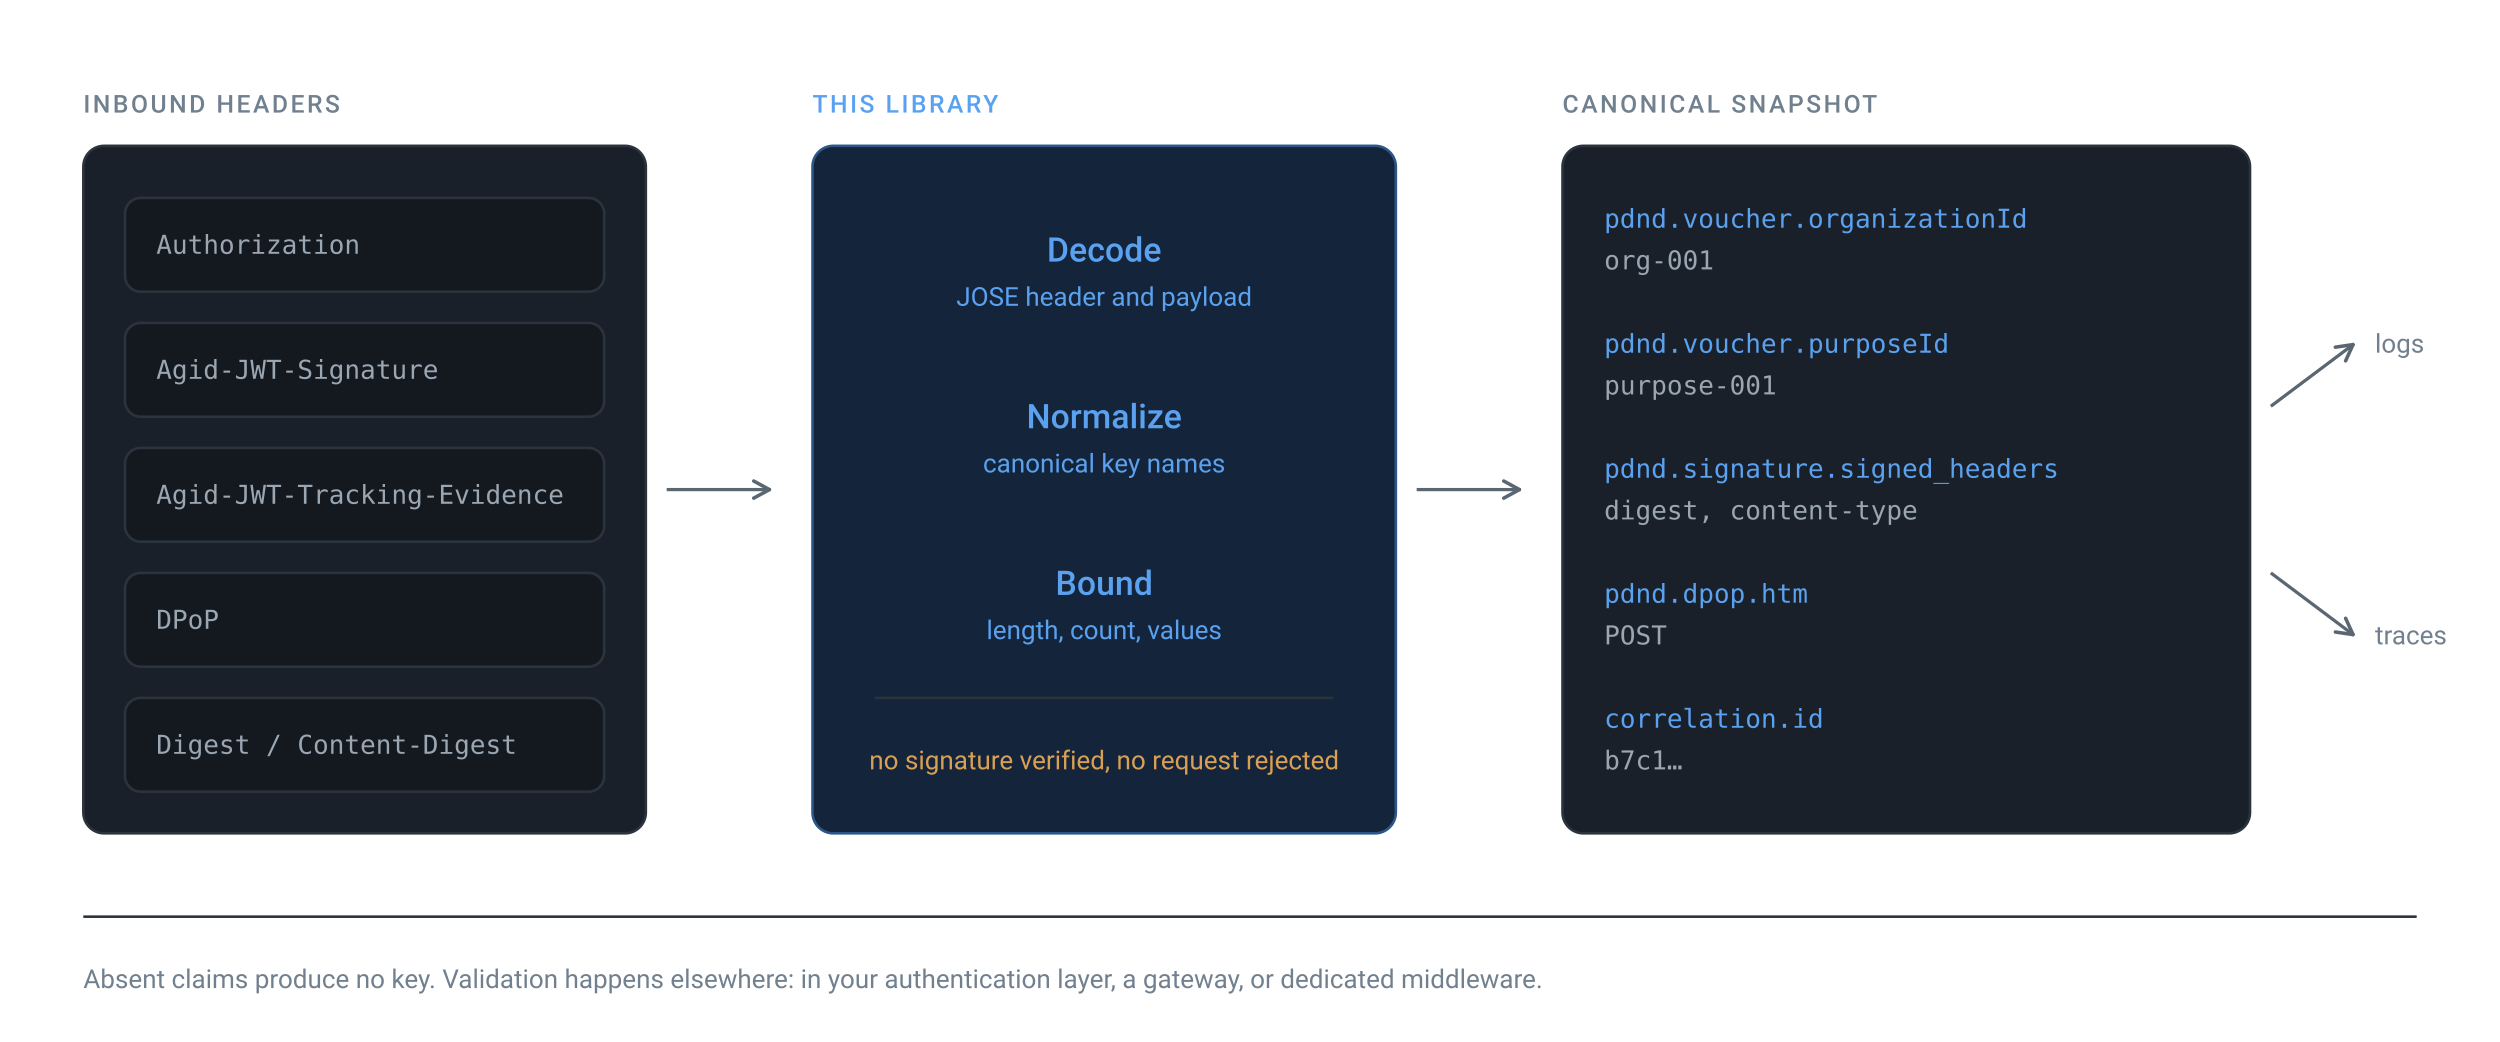
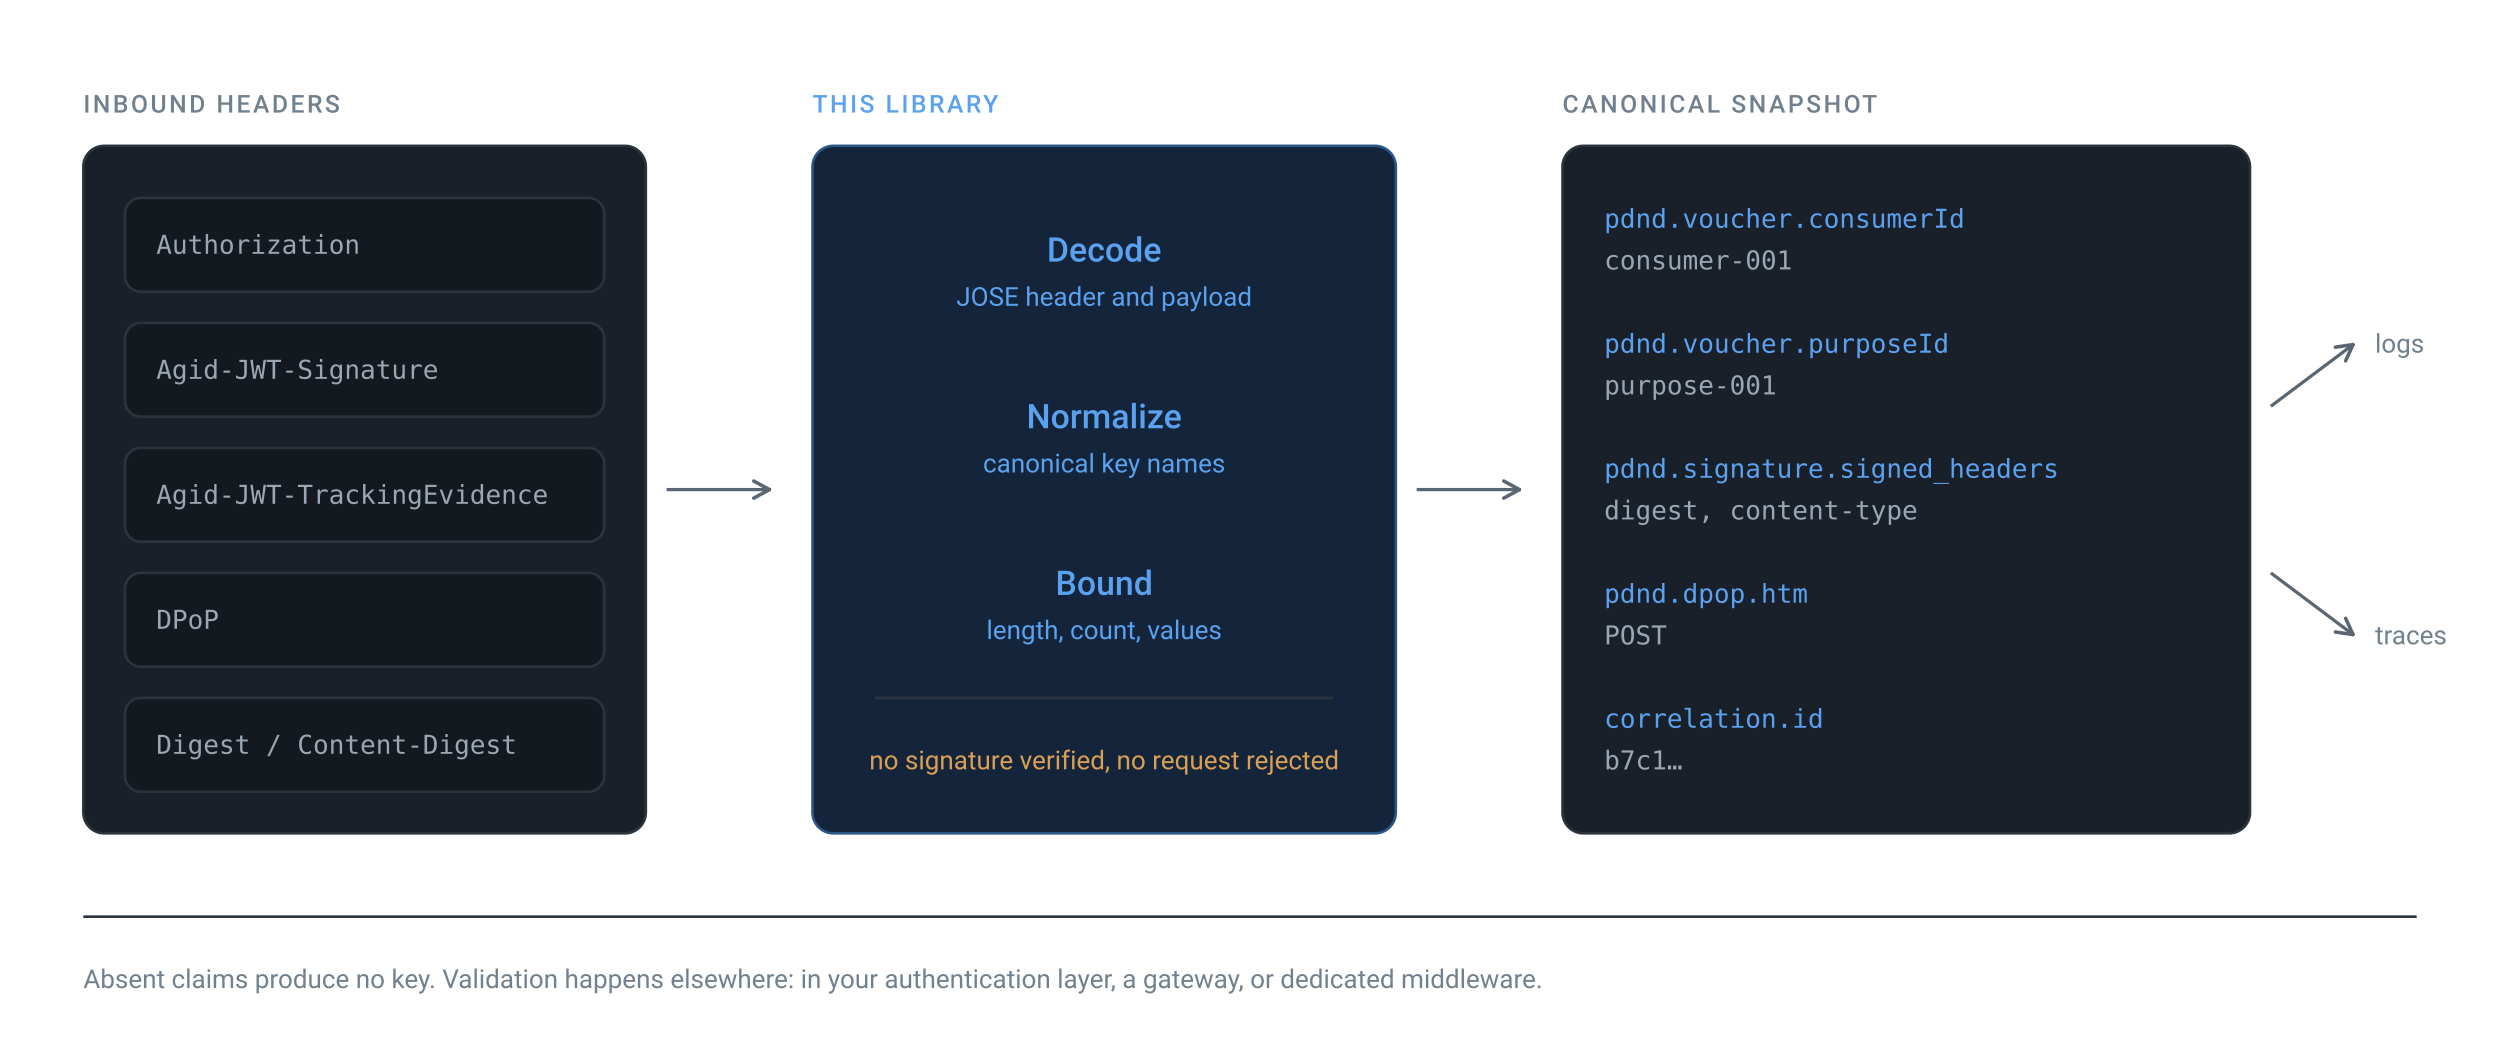
<svg xmlns="http://www.w3.org/2000/svg" viewBox="0 0 960 400" width="960" height="400" role="img" aria-labelledby="figTitle figDesc" font-family="ui-sans-serif, -apple-system, BlinkMacSystemFont, 'Segoe UI', Roboto, sans-serif">
  <defs>
    <marker id="tip" viewBox="0 0 8 8" refX="7" refY="4" markerWidth="7" markerHeight="7" orient="auto-start-reverse">
      <path d="M1 1L6.5 4L1 7" fill="none" stroke="#5A6773" stroke-width="1.25" stroke-linecap="round" stroke-linejoin="round" />
    </marker>
  </defs>
  <text x="32" y="40" text-anchor="start" font-size="9.5" font-weight="500" letter-spacing="0.1em" fill="#71808F" dominant-baseline="central">INBOUND HEADERS</text>
  <rect x="32" y="56" width="216" height="264" rx="8" fill="#1A2029" stroke="#2B333C" stroke-width="1" />
  <rect x="48" y="76" width="184" height="36" rx="6" fill="#141920" stroke="#2B333C" stroke-width="1" />
  <text x="60" y="94" text-anchor="start" font-size="10" font-family="ui-monospace, SFMono-Regular, 'SF Mono', Menlo, Consolas, monospace" fill="#9AA6B2" dominant-baseline="central">Authorization</text>
  <rect x="48" y="124" width="184" height="36" rx="6" fill="#141920" stroke="#2B333C" stroke-width="1" />
  <text x="60" y="142" text-anchor="start" font-size="10" font-family="ui-monospace, SFMono-Regular, 'SF Mono', Menlo, Consolas, monospace" fill="#9AA6B2" dominant-baseline="central">Agid-JWT-Signature</text>
  <rect x="48" y="172" width="184" height="36" rx="6" fill="#141920" stroke="#2B333C" stroke-width="1" />
-   <text x="60" y="190" text-anchor="start" font-size="10" font-family="ui-monospace, SFMono-Regular, 'SF Mono', Menlo, Consolas, monospace" fill="#9AA6B2" dominant-baseline="central">Agid-JWT-Tracking-Evidence</text>
+   <text x="60" y="190" text-anchor="start" font-size="10" font-family="ui-monospace, SFMono-Regular, 'SF Mono', Menlo, Consolas, monospace" fill="#9AA6B2" dominant-baseline="central">Agid-JWT-TrackingEvidence</text>
  <rect x="48" y="220" width="184" height="36" rx="6" fill="#141920" stroke="#2B333C" stroke-width="1" />
  <text x="60" y="238" text-anchor="start" font-size="10" font-family="ui-monospace, SFMono-Regular, 'SF Mono', Menlo, Consolas, monospace" fill="#9AA6B2" dominant-baseline="central">DPoP</text>
  <rect x="48" y="268" width="184" height="36" rx="6" fill="#141920" stroke="#2B333C" stroke-width="1" />
  <text x="60" y="286" text-anchor="start" font-size="10" font-family="ui-monospace, SFMono-Regular, 'SF Mono', Menlo, Consolas, monospace" fill="#9AA6B2" dominant-baseline="central">Digest / Content-Digest</text>
  <line x1="256" y1="188" x2="296" y2="188" stroke="#5A6773" stroke-width="1.25" marker-end="url(#tip)" />
  <text x="312" y="40" text-anchor="start" font-size="9.5" font-weight="500" letter-spacing="0.1em" fill="#5AA2F0" dominant-baseline="central">THIS LIBRARY</text>
  <rect x="312" y="56" width="224" height="264" rx="8" fill="#14243A" stroke="#2D5688" stroke-width="1" />
  <text x="424" y="96" text-anchor="middle" font-size="13" font-weight="500" fill="#5AA2F0" dominant-baseline="central">Decode</text>
  <text x="424" y="114" text-anchor="middle" font-size="10" fill="#5AA2F0" dominant-baseline="central">JOSE header and payload</text>
  <text x="424" y="160" text-anchor="middle" font-size="13" font-weight="500" fill="#5AA2F0" dominant-baseline="central">Normalize</text>
  <text x="424" y="178" text-anchor="middle" font-size="10" fill="#5AA2F0" dominant-baseline="central">canonical key names</text>
  <text x="424" y="224" text-anchor="middle" font-size="13" font-weight="500" fill="#5AA2F0" dominant-baseline="central">Bound</text>
  <text x="424" y="242" text-anchor="middle" font-size="10" fill="#5AA2F0" dominant-baseline="central">length, count, values</text>
  <line x1="336" y1="268" x2="512" y2="268" stroke="#2B333C" stroke-width="1" />
  <text x="424" y="292" text-anchor="middle" font-size="10" fill="#D9A055" dominant-baseline="central">no signature verified, no request rejected</text>
  <line x1="544" y1="188" x2="584" y2="188" stroke="#5A6773" stroke-width="1.25" marker-end="url(#tip)" />
  <text x="600" y="40" text-anchor="start" font-size="9.5" font-weight="500" letter-spacing="0.1em" fill="#71808F" dominant-baseline="central">CANONICAL SNAPSHOT</text>
  <rect x="600" y="56" width="264" height="264" rx="8" fill="#1A2029" stroke="#2B333C" stroke-width="1" />
-   <text x="616" y="84" text-anchor="start" font-size="10" font-family="ui-monospace, SFMono-Regular, 'SF Mono', Menlo, Consolas, monospace" fill="#5AA2F0" dominant-baseline="central">pdnd.voucher.organizationId</text>
-   <text x="616" y="100" text-anchor="start" font-size="10" font-family="ui-monospace, SFMono-Regular, 'SF Mono', Menlo, Consolas, monospace" fill="#9AA6B2" dominant-baseline="central">org-001</text>
+   <text x="616" y="84" text-anchor="start" font-size="10" font-family="ui-monospace, SFMono-Regular, 'SF Mono', Menlo, Consolas, monospace" fill="#5AA2F0" dominant-baseline="central">pdnd.voucher.consumerId</text>
+   <text x="616" y="100" text-anchor="start" font-size="10" font-family="ui-monospace, SFMono-Regular, 'SF Mono', Menlo, Consolas, monospace" fill="#9AA6B2" dominant-baseline="central">consumer-001</text>
  <text x="616" y="132" text-anchor="start" font-size="10" font-family="ui-monospace, SFMono-Regular, 'SF Mono', Menlo, Consolas, monospace" fill="#5AA2F0" dominant-baseline="central">pdnd.voucher.purposeId</text>
  <text x="616" y="148" text-anchor="start" font-size="10" font-family="ui-monospace, SFMono-Regular, 'SF Mono', Menlo, Consolas, monospace" fill="#9AA6B2" dominant-baseline="central">purpose-001</text>
  <text x="616" y="180" text-anchor="start" font-size="10" font-family="ui-monospace, SFMono-Regular, 'SF Mono', Menlo, Consolas, monospace" fill="#5AA2F0" dominant-baseline="central">pdnd.signature.signed_headers</text>
  <text x="616" y="196" text-anchor="start" font-size="10" font-family="ui-monospace, SFMono-Regular, 'SF Mono', Menlo, Consolas, monospace" fill="#9AA6B2" dominant-baseline="central">digest, content-type</text>
  <text x="616" y="228" text-anchor="start" font-size="10" font-family="ui-monospace, SFMono-Regular, 'SF Mono', Menlo, Consolas, monospace" fill="#5AA2F0" dominant-baseline="central">pdnd.dpop.htm</text>
  <text x="616" y="244" text-anchor="start" font-size="10" font-family="ui-monospace, SFMono-Regular, 'SF Mono', Menlo, Consolas, monospace" fill="#9AA6B2" dominant-baseline="central">POST</text>
  <text x="616" y="276" text-anchor="start" font-size="10" font-family="ui-monospace, SFMono-Regular, 'SF Mono', Menlo, Consolas, monospace" fill="#5AA2F0" dominant-baseline="central">correlation.id</text>
  <text x="616" y="292" text-anchor="start" font-size="10" font-family="ui-monospace, SFMono-Regular, 'SF Mono', Menlo, Consolas, monospace" fill="#9AA6B2" dominant-baseline="central">b7c1…</text>
  <line x1="872" y1="156" x2="904" y2="132" stroke="#5A6773" stroke-width="1.25" marker-end="url(#tip)" />
  <line x1="872" y1="220" x2="904" y2="244" stroke="#5A6773" stroke-width="1.25" marker-end="url(#tip)" />
  <text x="912" y="132" text-anchor="start" font-size="10" fill="#71808F" dominant-baseline="central">logs</text>
  <text x="912" y="244" text-anchor="start" font-size="10" fill="#71808F" dominant-baseline="central">traces</text>
  <line x1="32" y1="352" x2="928" y2="352" stroke="#2B333C" stroke-width="1" />
  <text x="32" y="376" text-anchor="start" font-size="10" fill="#71808F" dominant-baseline="central">Absent claims produce no key. Validation happens elsewhere: in your authentication layer, a gateway, or dedicated middleware.</text>
</svg>
